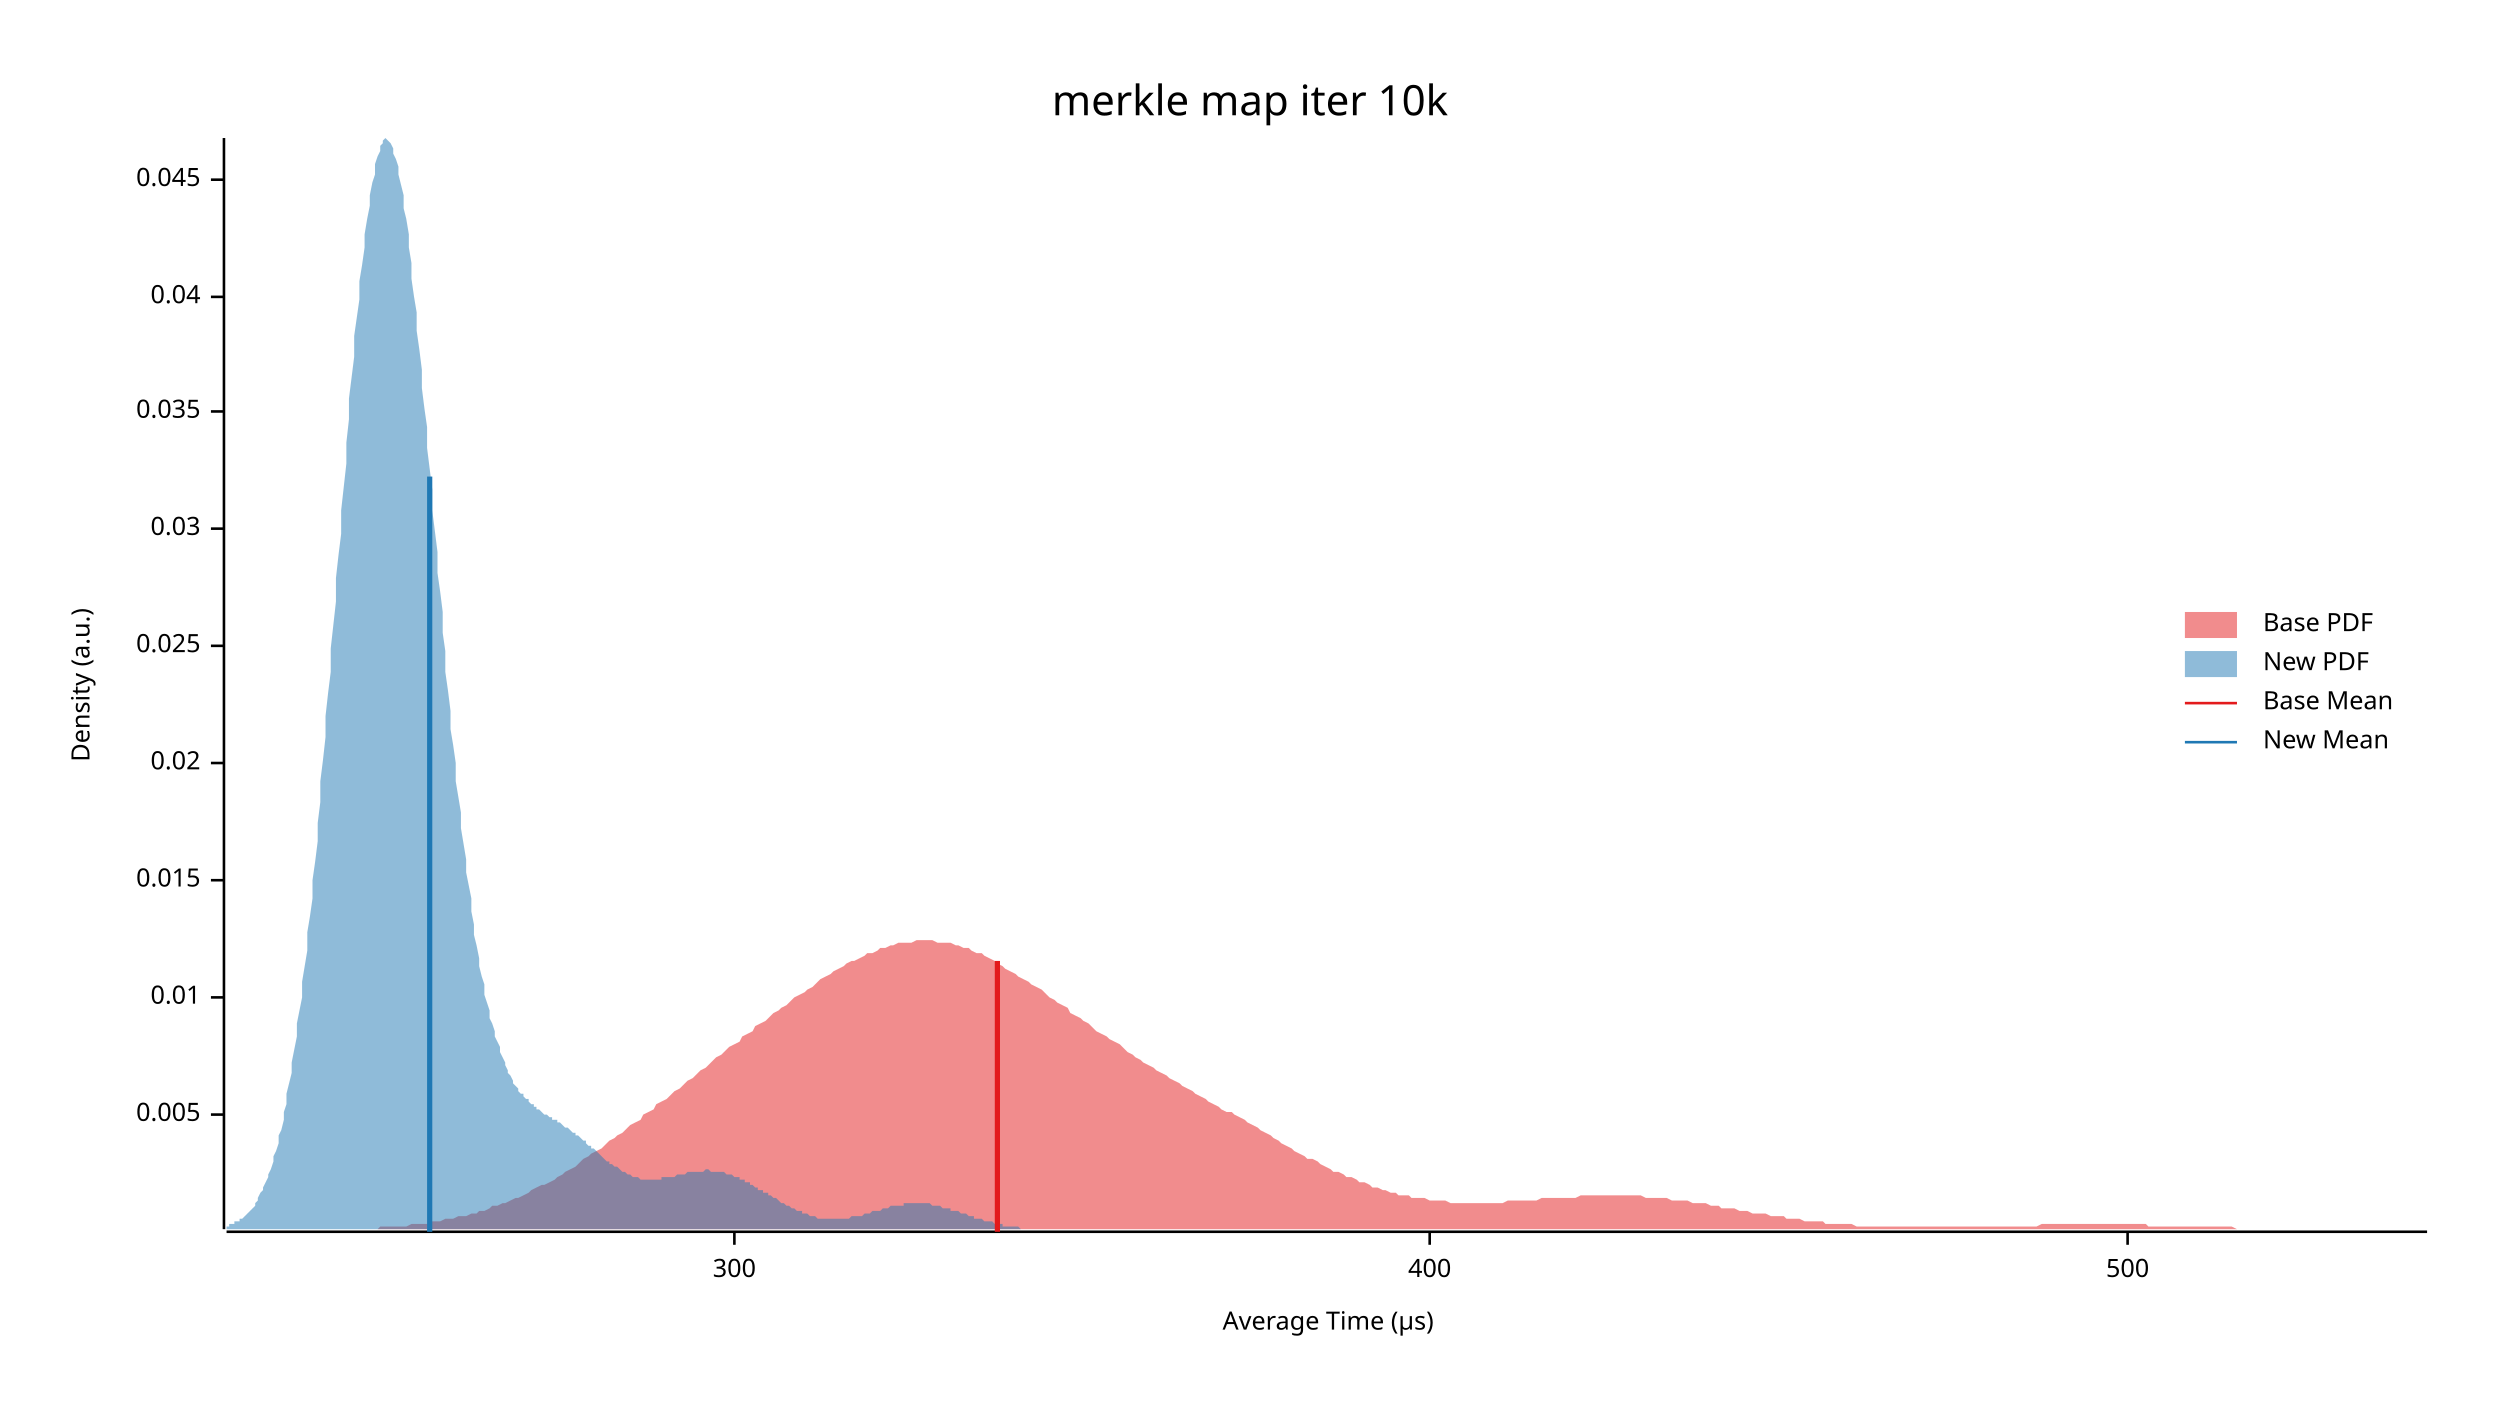
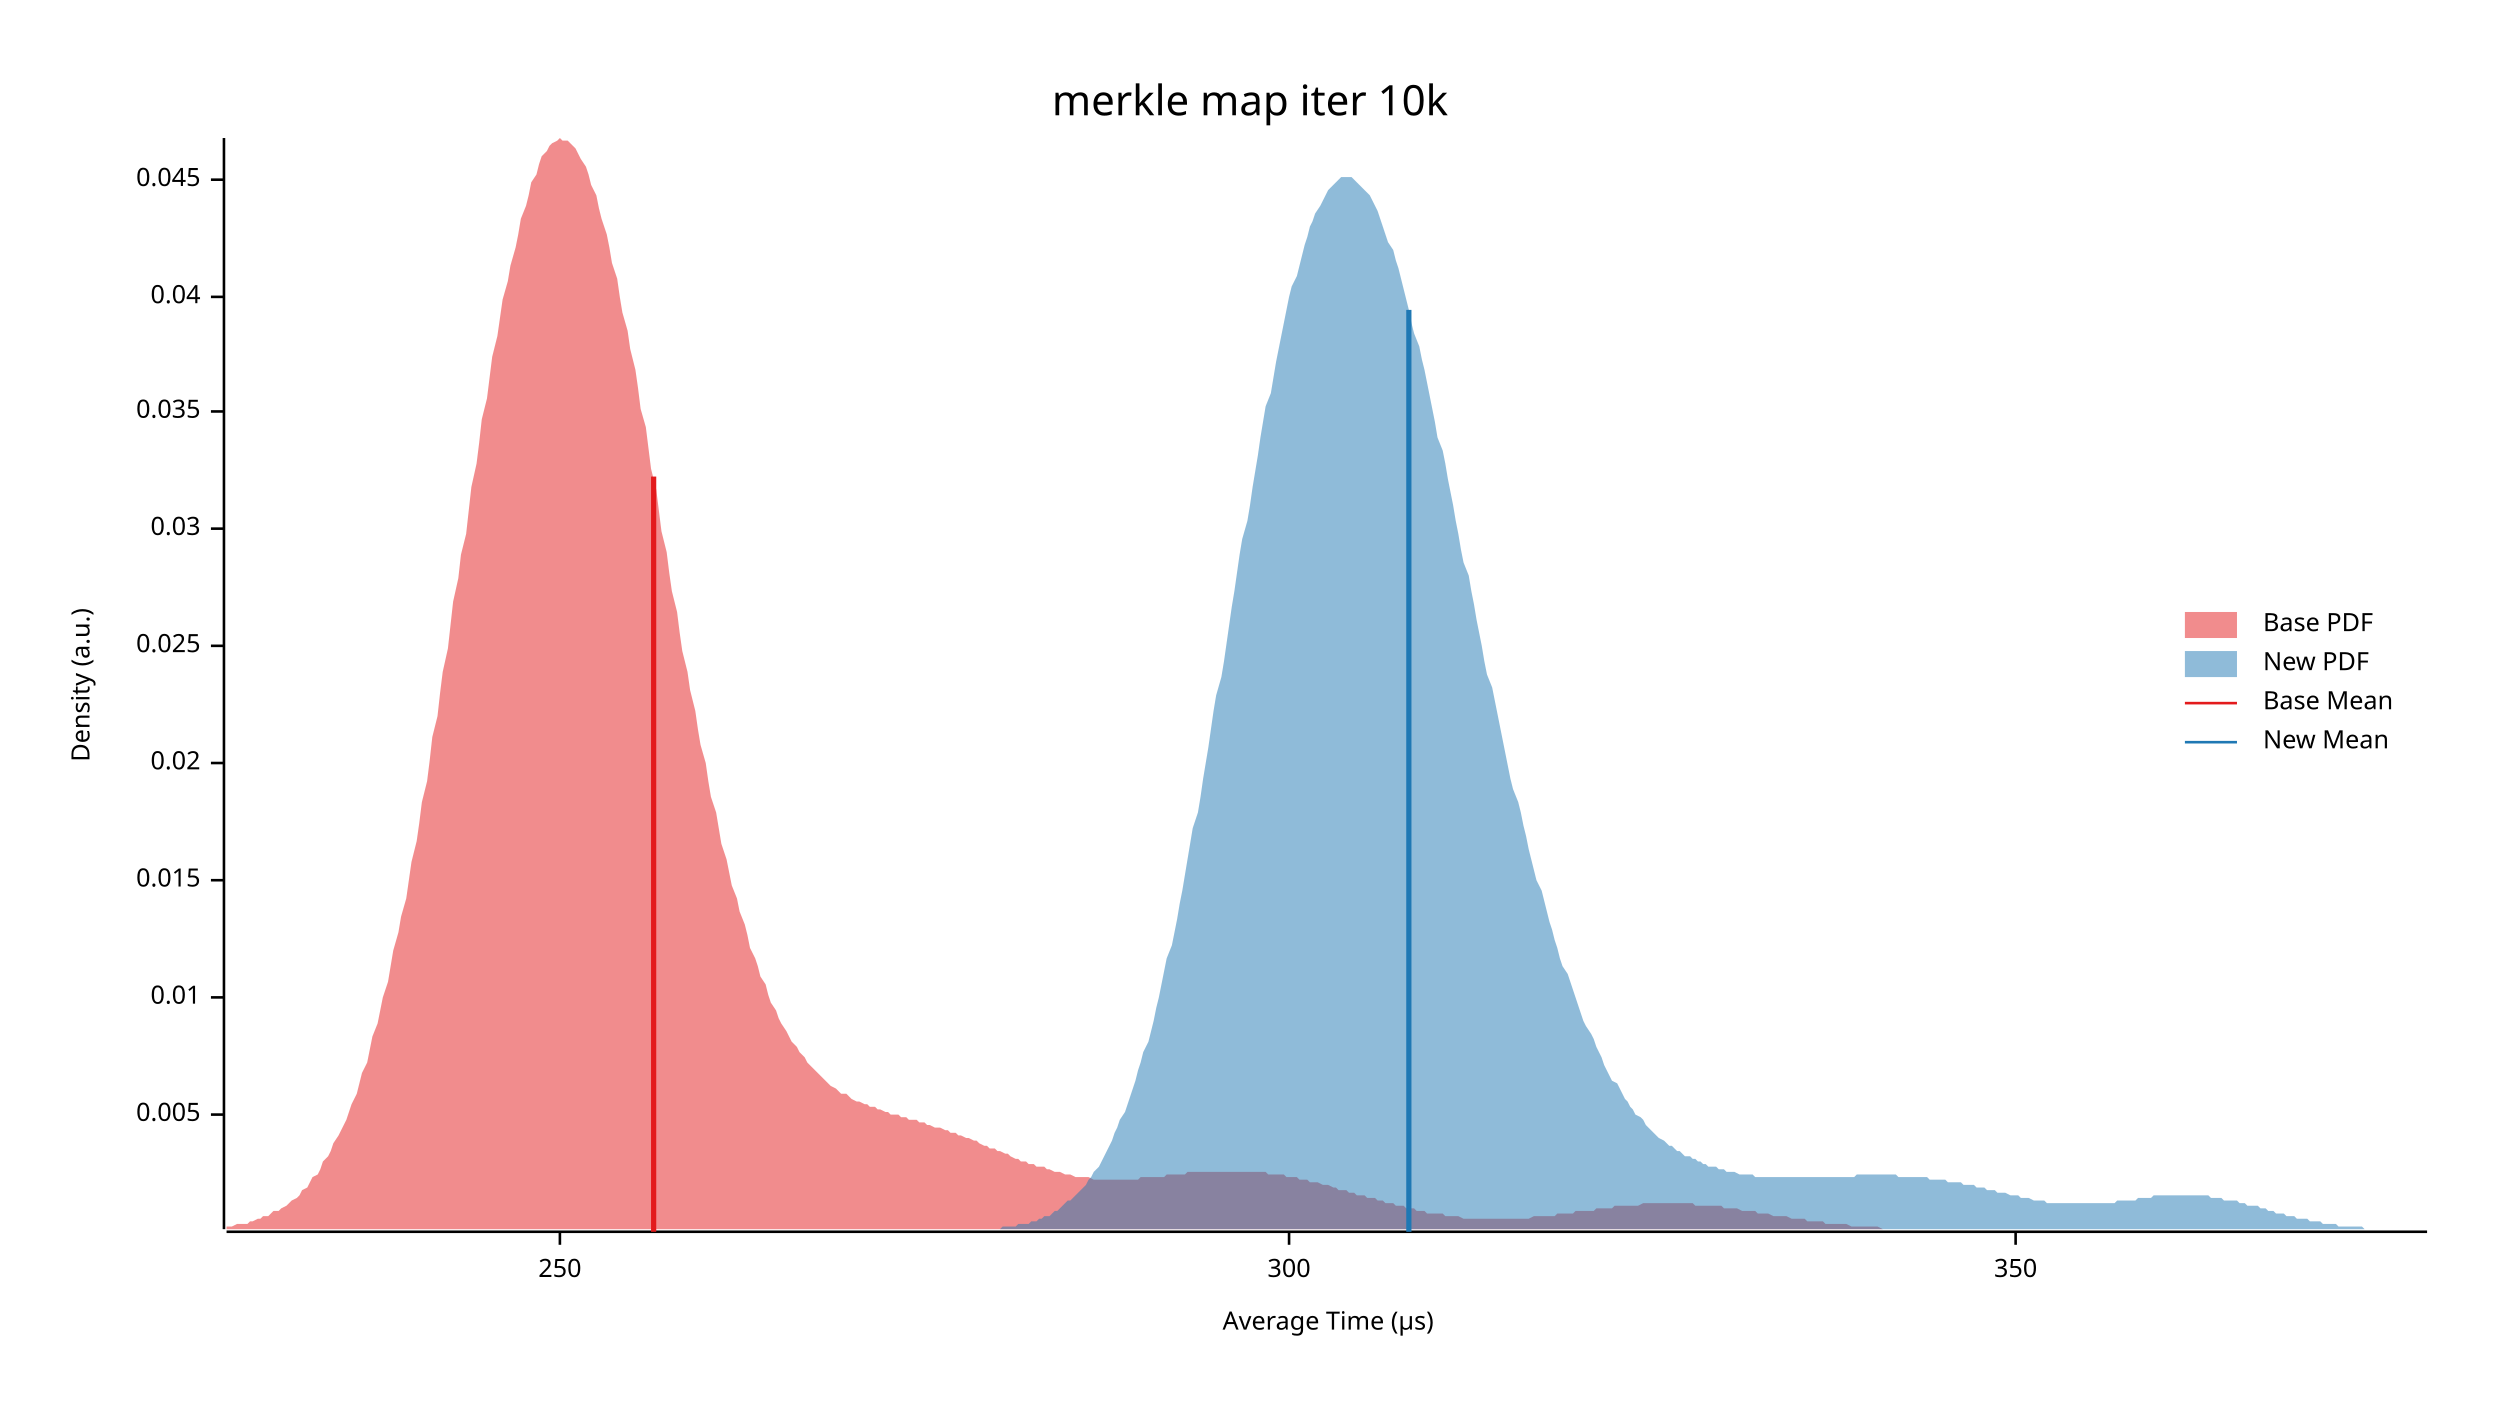
<svg xmlns="http://www.w3.org/2000/svg" width="960" height="540" viewBox="0 0 960 540">
  <text x="480" y="32" dy="0.76em" text-anchor="middle" font-family="sans-serif" font-size="16.129" opacity="1" fill="#000000">
merkle map iter 10k
</text>
  <text x="27" y="263" dy="0.76em" text-anchor="middle" font-family="sans-serif" font-size="9.677" opacity="1" fill="#000000" transform="rotate(270, 27, 263)">
Density (a.u.)
</text>
  <text x="510" y="513" dy="-0.5ex" text-anchor="middle" font-family="sans-serif" font-size="9.677" opacity="1" fill="#000000">
Average Time (µs)
</text>
  <polyline fill="none" opacity="1" stroke="#000000" stroke-width="1" points="86,53 86,472 " />
  <text x="77" y="428" dy="0.5ex" text-anchor="end" font-family="sans-serif" font-size="9.677" opacity="1" fill="#000000">
0.005
</text>
  <polyline fill="none" opacity="1" stroke="#000000" stroke-width="1" points="81,428 86,428 " />
  <text x="77" y="383" dy="0.5ex" text-anchor="end" font-family="sans-serif" font-size="9.677" opacity="1" fill="#000000">
0.01
</text>
  <polyline fill="none" opacity="1" stroke="#000000" stroke-width="1" points="81,383 86,383 " />
  <text x="77" y="338" dy="0.5ex" text-anchor="end" font-family="sans-serif" font-size="9.677" opacity="1" fill="#000000">
0.015
</text>
  <polyline fill="none" opacity="1" stroke="#000000" stroke-width="1" points="81,338 86,338 " />
  <text x="77" y="293" dy="0.5ex" text-anchor="end" font-family="sans-serif" font-size="9.677" opacity="1" fill="#000000">
0.02
</text>
  <polyline fill="none" opacity="1" stroke="#000000" stroke-width="1" points="81,293 86,293 " />
  <text x="77" y="248" dy="0.5ex" text-anchor="end" font-family="sans-serif" font-size="9.677" opacity="1" fill="#000000">
0.025
</text>
  <polyline fill="none" opacity="1" stroke="#000000" stroke-width="1" points="81,248 86,248 " />
  <text x="77" y="203" dy="0.5ex" text-anchor="end" font-family="sans-serif" font-size="9.677" opacity="1" fill="#000000">
0.03
</text>
  <polyline fill="none" opacity="1" stroke="#000000" stroke-width="1" points="81,203 86,203 " />
  <text x="77" y="158" dy="0.5ex" text-anchor="end" font-family="sans-serif" font-size="9.677" opacity="1" fill="#000000">
0.035
</text>
  <polyline fill="none" opacity="1" stroke="#000000" stroke-width="1" points="81,158 86,158 " />
  <text x="77" y="114" dy="0.5ex" text-anchor="end" font-family="sans-serif" font-size="9.677" opacity="1" fill="#000000">
0.04
</text>
  <polyline fill="none" opacity="1" stroke="#000000" stroke-width="1" points="81,114 86,114 " />
  <text x="77" y="69" dy="0.5ex" text-anchor="end" font-family="sans-serif" font-size="9.677" opacity="1" fill="#000000">
0.045
</text>
  <polyline fill="none" opacity="1" stroke="#000000" stroke-width="1" points="81,69 86,69 " />
  <polyline fill="none" opacity="1" stroke="#000000" stroke-width="1" points="87,473 932,473 " />
-   <text x="282" y="483" dy="0.76em" text-anchor="middle" font-family="sans-serif" font-size="9.677" opacity="1" fill="#000000">
+   <text x="215" y="483" dy="0.76em" text-anchor="middle" font-family="sans-serif" font-size="9.677" opacity="1" fill="#000000">
+ 250
+ </text>
+   <polyline fill="none" opacity="1" stroke="#000000" stroke-width="1" points="215,473 215,478 " />
+   <text x="495" y="483" dy="0.76em" text-anchor="middle" font-family="sans-serif" font-size="9.677" opacity="1" fill="#000000">
300
</text>
-   <polyline fill="none" opacity="1" stroke="#000000" stroke-width="1" points="282,473 282,478 " />
-   <text x="549" y="483" dy="0.76em" text-anchor="middle" font-family="sans-serif" font-size="9.677" opacity="1" fill="#000000">
- 400
+   <polyline fill="none" opacity="1" stroke="#000000" stroke-width="1" points="495,473 495,478 " />
+   <text x="774" y="483" dy="0.76em" text-anchor="middle" font-family="sans-serif" font-size="9.677" opacity="1" fill="#000000">
+ 350
</text>
-   <polyline fill="none" opacity="1" stroke="#000000" stroke-width="1" points="549,473 549,478 " />
-   <text x="817" y="483" dy="0.76em" text-anchor="middle" font-family="sans-serif" font-size="9.677" opacity="1" fill="#000000">
- 500
- </text>
-   <polyline fill="none" opacity="1" stroke="#000000" stroke-width="1" points="817,473 817,478 " />
-   <polygon opacity="0.5" fill="#E31A1C" points="105,472 106,472 108,472 110,472 111,472 113,472 115,472 116,472 118,472 120,472 121,472 123,472 125,472 126,472 128,472 130,472 131,472 133,472 135,472 136,472 138,472 140,472 141,472 143,472 145,472 146,471 148,471 150,471 151,471 153,471 155,471 156,471 158,470 160,470 161,470 163,470 164,470 166,469 168,469 169,469 171,468 173,468 174,468 176,467 178,467 179,467 181,466 183,466 184,465 186,465 188,464 189,463 191,463 193,462 194,462 196,461 198,460 199,460 201,459 203,458 204,457 206,456 208,455 209,455 211,454 213,453 214,452 216,451 217,450 219,449 221,448 222,447 224,445 226,444 227,443 229,442 231,441 232,440 234,438 236,437 237,436 239,435 241,433 242,432 244,431 246,430 247,428 249,427 251,426 252,424 254,423 256,422 257,421 259,419 261,418 262,417 264,415 266,414 267,413 269,411 271,410 272,409 274,407 275,406 277,405 279,403 280,402 282,401 284,400 285,398 287,397 289,396 290,394 292,393 294,392 295,391 297,389 299,388 300,387 302,386 304,384 305,383 307,382 309,381 310,380 312,379 314,377 315,376 317,375 319,374 320,373 322,372 324,371 325,370 327,369 328,369 330,368 332,367 333,366 335,366 337,365 338,364 340,364 342,363 343,363 345,362 347,362 348,362 350,362 352,361 353,361 355,361 357,361 358,361 360,362 362,362 363,362 365,362 367,363 368,363 370,364 372,364 373,365 375,366 377,366 378,367 380,368 382,369 383,370 385,371 386,372 388,373 390,374 391,375 393,376 395,377 396,378 398,379 400,380 401,381 403,383 405,384 406,385 408,386 410,387 411,389 413,390 415,391 416,392 418,393 420,395 421,396 423,397 425,398 426,399 428,400 430,401 431,402 433,404 435,405 436,406 438,407 439,408 441,409 443,410 444,411 446,412 448,413 449,414 451,415 453,416 454,417 456,418 458,419 459,420 461,421 463,422 464,423 466,424 468,425 469,426 471,427 473,427 474,428 476,429 478,430 479,431 481,432 483,433 484,434 486,435 488,436 489,437 491,438 492,439 494,440 496,441 497,442 499,443 501,444 502,445 504,445 506,446 507,447 509,448 511,449 512,450 514,450 516,451 517,452 519,452 521,453 522,454 524,454 526,455 527,456 529,456 531,457 532,457 534,458 536,458 537,459 539,459 541,459 542,460 544,460 546,460 547,460 549,461 550,461 552,461 554,461 555,461 557,462 559,462 560,462 562,462 564,462 565,462 567,462 569,462 570,462 572,462 574,462 575,462 577,462 579,461 580,461 582,461 584,461 585,461 587,461 589,461 590,461 592,460 594,460 595,460 597,460 599,460 600,460 602,460 603,460 605,460 607,459 608,459 610,459 612,459 613,459 615,459 617,459 618,459 620,459 622,459 623,459 625,459 627,459 628,459 630,459 632,460 633,460 635,460 637,460 638,460 640,460 642,461 643,461 645,461 647,461 648,461 650,462 652,462 653,462 655,462 657,463 658,463 660,463 661,464 663,464 665,464 666,464 668,465 670,465 671,465 673,466 675,466 676,466 678,466 680,467 681,467 683,467 685,467 686,468 688,468 690,468 691,468 693,469 695,469 696,469 698,469 700,469 701,470 703,470 705,470 706,470 708,470 710,470 711,470 713,471 714,471 716,471 718,471 719,471 721,471 723,471 724,471 726,471 728,471 729,471 731,471 733,471 734,471 736,471 738,471 739,471 741,471 743,471 744,471 746,471 748,471 749,471 751,471 753,471 754,471 756,471 758,471 759,471 761,471 763,471 764,471 766,471 767,471 769,471 771,471 772,471 774,471 776,471 777,471 779,471 781,471 782,471 784,470 786,470 787,470 789,470 791,470 792,470 794,470 796,470 797,470 799,470 801,470 802,470 804,470 806,470 807,470 809,470 811,470 812,470 814,470 816,470 817,470 819,470 821,470 822,470 824,470 825,471 827,471 829,471 830,471 832,471 834,471 835,471 837,471 839,471 840,471 842,471 844,471 845,471 847,471 849,471 850,471 852,471 854,471 855,471 857,471 859,472 860,472 862,472 864,472 865,472 867,472 869,472 870,472 872,472 874,472 875,472 877,472 878,472 880,472 882,472 883,472 885,472 887,472 888,472 890,472 892,472 893,472 895,472 897,472 898,472 900,472 902,472 903,472 905,472 907,472 908,472 910,472 912,472 913,472 915,472 917,472 918,472 920,472 922,472 923,472 925,472 927,472 928,472 930,472 932,472 932,472 105,472 " />
-   <polygon opacity="0.5" fill="#1F78B4" points="87,471 87,471 88,471 88,470 89,470 90,470 90,469 91,469 92,469 92,468 93,468 94,467 94,467 95,466 96,465 96,465 97,464 98,463 98,462 99,461 99,460 100,458 101,457 101,456 102,454 103,452 103,451 104,449 105,446 105,444 106,442 107,439 107,436 108,434 109,430 109,427 110,424 110,420 111,416 112,412 112,408 113,403 114,398 114,393 115,388 116,383 116,377 117,371 118,365 118,358 119,352 120,345 120,338 121,331 122,323 122,316 123,308 123,300 124,292 125,283 125,275 126,266 127,258 127,249 128,240 129,231 129,222 130,213 131,205 131,196 132,187 133,178 133,170 134,161 134,153 135,145 136,137 136,129 137,122 138,115 138,108 139,102 140,95 140,90 141,84 142,79 142,75 143,70 144,67 144,63 145,60 146,58 146,56 147,55 147,54 148,53 149,54 149,54 150,55 151,57 151,59 152,61 153,64 153,67 154,71 155,75 155,80 156,84 157,90 157,95 158,101 158,107 159,114 160,120 160,127 161,134 162,142 162,149 163,157 164,164 164,172 165,180 166,188 166,196 167,204 168,212 168,220 169,227 170,235 170,243 171,250 171,258 172,265 173,273 173,280 174,286 175,293 175,300 176,306 177,312 177,318 178,324 179,330 179,335 180,340 181,345 181,350 182,355 182,359 183,363 184,368 184,371 185,375 186,378 186,382 187,385 188,388 188,391 189,393 190,396 190,398 191,400 192,402 192,404 193,406 194,408 194,409 195,411 195,412 196,413 197,415 197,416 198,417 199,418 199,419 200,420 201,420 201,421 202,422 203,422 203,423 204,424 205,424 205,425 206,425 206,426 207,426 208,427 208,427 209,428 210,428 210,428 211,429 212,429 212,430 213,430 214,430 214,431 215,431 216,432 216,432 217,433 218,433 218,433 219,434 219,434 220,435 221,435 221,436 222,436 223,437 223,437 224,438 225,438 225,439 226,440 227,440 227,441 228,441 229,442 229,442 230,443 230,443 231,444 232,445 232,445 233,446 234,446 234,447 235,447 236,448 236,448 237,448 238,449 238,449 239,450 240,450 240,450 241,451 242,451 242,451 243,452 243,452 244,452 245,452 245,452 246,453 247,453 247,453 248,453 249,453 249,453 250,453 251,453 251,453 252,453 253,453 253,453 254,453 254,452 255,452 256,452 256,452 257,452 258,452 258,452 259,452 260,451 260,451 261,451 262,451 262,451 263,451 264,450 264,450 265,450 266,450 266,450 267,450 267,450 268,450 269,450 269,450 270,450 271,449 271,449 272,449 273,450 273,450 274,450 275,450 275,450 276,450 277,450 277,450 278,450 278,450 279,451 280,451 280,451 281,451 282,452 282,452 283,452 284,452 284,453 285,453 286,453 286,454 287,454 288,454 288,455 289,455 289,455 290,456 291,456 291,457 292,457 293,457 293,458 294,458 295,458 295,459 296,459 297,460 297,460 298,460 299,461 299,461 300,462 301,462 301,462 302,463 302,463 303,463 304,464 304,464 305,464 306,465 306,465 307,465 308,465 308,466 309,466 310,466 310,466 311,467 312,467 312,467 313,467 313,467 314,468 315,468 315,468 316,468 317,468 317,468 318,468 319,468 319,468 320,468 321,468 321,468 322,468 323,468 323,468 324,468 325,468 325,468 326,468 326,468 327,467 328,467 328,467 329,467 330,467 330,467 331,467 332,466 332,466 333,466 334,466 334,466 335,465 336,465 336,465 337,465 337,465 338,465 339,464 339,464 340,464 341,464 341,464 342,463 343,463 343,463 344,463 345,463 345,463 346,463 347,463 347,462 348,462 349,462 349,462 350,462 350,462 351,462 352,462 352,462 353,462 354,462 354,462 355,462 356,462 356,462 357,462 358,463 358,463 359,463 360,463 360,463 361,463 361,463 362,464 363,464 363,464 364,464 365,464 365,465 366,465 367,465 367,465 368,465 369,466 369,466 370,466 371,466 371,466 372,467 373,467 373,467 374,467 374,468 375,468 376,468 376,468 377,468 378,469 378,469 379,469 380,469 380,469 381,469 382,470 382,470 383,470 384,470 384,470 385,470 385,471 386,471 387,471 387,471 388,471 389,471 389,471 390,471 391,471 391,471 392,472 393,472 393,472 394,472 395,472 395,472 396,472 397,472 397,472 398,472 398,472 399,472 400,472 400,472 401,472 402,472 402,472 403,472 404,472 404,472 405,472 406,472 406,472 407,472 408,472 408,472 409,472 409,472 410,472 410,472 87,472 " />
-   <polyline fill="none" opacity="1" stroke="#E31A1C" stroke-width="2" points="383,473 383,369 " />
-   <polyline fill="none" opacity="1" stroke="#1F78B4" stroke-width="2" points="165,473 165,183 " />
+   <polyline fill="none" opacity="1" stroke="#000000" stroke-width="1" points="774,473 774,478 " />
+   <polygon opacity="0.5" fill="#E31A1C" points="87,471 88,471 89,471 91,470 92,470 93,470 95,470 96,469 97,469 99,468 100,468 101,467 103,467 104,466 105,465 107,465 108,464 110,463 111,462 112,461 114,460 115,459 116,457 118,456 119,454 120,452 122,451 123,449 124,446 126,444 127,442 128,439 130,436 131,434 133,430 134,427 135,424 137,420 138,416 139,412 141,408 142,403 143,398 145,393 146,388 147,383 149,377 150,371 151,365 153,358 154,352 156,345 157,338 158,331 160,323 161,316 162,308 164,300 165,292 166,283 168,275 169,266 170,258 172,249 173,240 174,231 176,222 177,213 179,205 180,196 181,187 183,178 184,170 185,161 187,153 188,145 189,137 191,129 192,122 193,115 195,108 196,102 198,95 199,90 200,84 202,79 203,75 204,70 206,67 207,63 208,60 210,58 211,56 212,55 214,54 215,53 216,54 218,54 219,55 221,57 222,59 223,61 225,64 226,67 227,71 229,75 230,80 231,84 233,90 234,95 235,101 237,107 238,114 239,120 241,127 242,134 244,142 245,149 246,157 248,164 249,172 250,180 252,188 253,196 254,204 256,212 257,220 258,227 260,235 261,243 262,250 264,258 265,265 267,273 268,280 269,286 271,293 272,300 273,306 275,312 276,318 277,324 279,330 280,335 281,340 283,345 284,350 286,355 287,359 288,364 290,368 291,371 292,375 294,378 295,382 296,385 298,388 299,391 300,393 302,396 303,398 304,400 306,402 307,404 309,406 310,408 311,409 313,411 314,412 315,413 317,415 318,416 319,417 321,418 322,419 323,420 325,420 326,421 327,422 329,423 330,423 332,424 333,424 334,425 336,425 337,426 338,426 340,427 341,427 342,428 344,428 345,428 346,429 348,429 349,430 350,430 352,430 353,431 355,431 356,432 357,432 359,433 360,433 361,433 363,434 364,434 365,435 367,435 368,436 369,436 371,437 372,437 374,438 375,438 376,439 378,440 379,440 380,441 382,441 383,442 384,442 386,443 387,443 388,444 390,445 391,445 392,446 394,446 395,447 397,447 398,448 399,448 401,448 402,449 403,449 405,450 406,450 407,450 409,451 410,451 411,451 413,452 414,452 415,452 417,452 418,452 420,453 421,453 422,453 424,453 425,453 426,453 428,453 429,453 430,453 432,453 433,453 434,453 436,453 437,453 438,452 440,452 441,452 443,452 444,452 445,452 447,452 448,451 449,451 451,451 452,451 453,451 455,451 456,450 457,450 459,450 460,450 462,450 463,450 464,450 466,450 467,450 468,450 470,450 471,450 472,450 474,450 475,450 476,450 478,450 479,450 480,450 482,450 483,450 485,450 486,450 487,451 489,451 490,451 491,451 493,451 494,452 495,452 497,452 498,452 499,453 501,453 502,453 503,454 505,454 506,454 508,455 509,455 510,455 512,456 513,456 514,457 516,457 517,457 518,458 520,458 521,459 522,459 524,459 525,460 526,460 528,460 529,461 531,461 532,462 533,462 535,462 536,463 537,463 539,463 540,464 541,464 543,464 544,465 545,465 547,465 548,466 549,466 551,466 552,466 554,466 555,467 556,467 558,467 559,467 560,467 562,468 563,468 564,468 566,468 567,468 568,468 570,468 571,468 573,468 574,468 575,468 577,468 578,468 579,468 581,468 582,468 583,468 585,468 586,468 587,468 589,467 590,467 591,467 593,467 594,467 596,467 597,467 598,466 600,466 601,466 602,466 604,466 605,465 606,465 608,465 609,465 610,465 612,465 613,464 614,464 616,464 617,464 619,464 620,463 621,463 623,463 624,463 625,463 627,463 628,463 629,463 631,462 632,462 633,462 635,462 636,462 637,462 639,462 640,462 642,462 643,462 644,462 646,462 647,462 648,462 650,462 651,463 652,463 654,463 655,463 656,463 658,463 659,463 661,463 662,464 663,464 665,464 666,464 667,464 669,465 670,465 671,465 673,465 674,465 675,466 677,466 678,466 679,466 681,467 682,467 684,467 685,467 686,467 688,468 689,468 690,468 692,468 693,468 694,469 696,469 697,469 698,469 700,469 701,470 702,470 704,470 705,470 707,470 708,470 709,470 711,471 712,471 713,471 715,471 716,471 717,471 719,471 720,471 721,471 723,472 724,472 725,472 727,472 728,472 730,472 731,472 732,472 734,472 735,472 736,472 738,472 739,472 740,472 742,472 743,472 744,472 746,472 747,472 749,472 750,472 751,472 753,472 754,472 755,472 757,472 758,472 759,472 761,472 762,472 762,472 87,472 " />
+   <polygon opacity="0.5" fill="#1F78B4" points="373,472 375,472 376,472 377,472 378,472 379,472 380,472 381,472 382,472 384,472 385,471 386,471 387,471 388,471 389,471 390,471 391,470 392,470 394,470 395,470 396,469 397,469 398,469 399,468 400,468 401,467 403,467 404,466 405,465 406,465 407,464 408,463 409,462 410,461 411,461 413,459 414,458 415,457 416,456 417,455 418,453 419,452 420,450 422,448 423,446 424,444 425,442 426,440 427,438 428,435 429,433 430,430 432,427 433,424 434,421 435,418 436,415 437,411 438,408 439,404 441,400 442,396 443,392 444,387 445,383 446,378 447,373 448,368 450,363 451,358 452,353 453,347 454,342 455,336 456,330 457,324 458,318 460,312 461,306 462,299 463,293 464,287 465,280 466,273 467,267 469,260 470,254 471,247 472,240 473,233 474,227 475,220 476,213 477,207 479,200 480,194 481,187 482,181 483,175 484,168 485,162 486,156 488,151 489,145 490,139 491,134 492,129 493,124 494,119 495,114 496,110 498,106 499,102 500,98 501,94 502,91 503,87 504,85 505,82 507,79 508,77 509,75 510,73 511,72 512,71 513,70 514,69 515,68 517,68 518,68 519,68 520,69 521,70 522,71 523,72 524,73 526,75 527,77 528,79 529,81 530,84 531,87 532,90 533,93 535,96 536,100 537,103 538,107 539,111 540,115 541,119 542,124 543,128 545,133 546,138 547,142 548,147 549,152 550,157 551,162 552,168 554,173 555,178 556,184 557,189 558,194 559,200 560,205 561,211 562,216 564,221 565,227 566,232 567,238 568,243 569,248 570,254 571,259 573,264 574,269 575,274 576,279 577,284 578,289 579,294 580,299 581,303 583,308 584,312 585,317 586,321 587,326 588,330 589,334 590,338 592,342 593,346 594,350 595,354 596,357 597,361 598,364 599,368 600,371 602,374 603,377 604,380 605,383 606,386 607,389 608,392 609,394 611,397 612,399 613,402 614,404 615,406 616,409 617,411 618,413 619,415 621,416 622,418 623,420 624,422 625,423 626,425 627,426 628,428 630,429 631,430 632,432 633,433 634,434 635,435 636,436 637,437 639,438 640,439 641,440 642,440 643,441 644,442 645,442 646,443 647,444 649,444 650,445 651,445 652,446 653,446 654,447 655,447 656,448 658,448 659,448 660,449 661,449 662,449 663,450 664,450 665,450 666,450 668,451 669,451 670,451 671,451 672,451 673,451 674,452 675,452 677,452 678,452 679,452 680,452 681,452 682,452 683,452 684,452 685,452 687,452 688,452 689,452 690,452 691,452 692,452 693,452 694,452 696,452 697,452 698,452 699,452 700,452 701,452 702,452 703,452 704,452 706,452 707,452 708,452 709,452 710,452 711,452 712,452 713,451 715,451 716,451 717,451 718,451 719,451 720,451 721,451 722,451 723,451 725,451 726,451 727,451 728,451 729,452 730,452 731,452 732,452 734,452 735,452 736,452 737,452 738,452 739,452 740,452 741,453 743,453 744,453 745,453 746,453 747,453 748,454 749,454 750,454 751,454 753,454 754,455 755,455 756,455 757,455 758,455 759,456 760,456 762,456 763,457 764,457 765,457 766,457 767,458 768,458 769,458 770,458 772,459 773,459 774,459 775,459 776,460 777,460 778,460 779,460 781,461 782,461 783,461 784,461 785,461 786,462 787,462 788,462 789,462 791,462 792,462 793,462 794,462 795,462 796,462 797,462 798,462 800,462 801,462 802,462 803,462 804,462 805,462 806,462 807,462 808,462 810,462 811,462 812,462 813,461 814,461 815,461 816,461 817,461 819,461 820,461 821,460 822,460 823,460 824,460 825,460 826,460 827,459 829,459 830,459 831,459 832,459 833,459 834,459 835,459 836,459 838,459 839,459 840,459 841,459 842,459 843,459 844,459 845,459 847,459 848,459 849,460 850,460 851,460 852,460 853,460 854,461 855,461 857,461 858,461 859,461 860,462 861,462 862,462 863,463 864,463 866,463 867,463 868,464 869,464 870,464 871,465 872,465 873,465 874,466 876,466 877,466 878,467 879,467 880,467 881,467 882,468 883,468 885,468 886,468 887,469 888,469 889,469 890,469 891,469 892,470 893,470 895,470 896,470 897,470 898,471 899,471 900,471 901,471 902,471 904,471 905,471 906,471 907,471 908,472 909,472 910,472 911,472 912,472 914,472 915,472 916,472 917,472 918,472 919,472 920,472 921,472 923,472 924,472 925,472 926,472 927,472 928,472 929,472 930,472 932,472 932,472 373,472 " />
+   <polyline fill="none" opacity="1" stroke="#E31A1C" stroke-width="2" points="251,473 251,183 " />
+   <polyline fill="none" opacity="1" stroke="#1F78B4" stroke-width="2" points="541,473 541,119 " />
  <text x="869" y="235" dy="0.76em" text-anchor="start" font-family="sans-serif" font-size="9.677" opacity="1" fill="#000000">
Base PDF
</text>
  <text x="869" y="250" dy="0.76em" text-anchor="start" font-family="sans-serif" font-size="9.677" opacity="1" fill="#000000">
New PDF
</text>
  <text x="869" y="265" dy="0.76em" text-anchor="start" font-family="sans-serif" font-size="9.677" opacity="1" fill="#000000">
Base Mean
</text>
  <text x="869" y="280" dy="0.76em" text-anchor="start" font-family="sans-serif" font-size="9.677" opacity="1" fill="#000000">
New Mean
</text>
  <rect x="839" y="235" width="20" height="10" opacity="0.5" fill="#E31A1C" stroke="none" />
  <rect x="839" y="250" width="20" height="10" opacity="0.5" fill="#1F78B4" stroke="none" />
  <polyline fill="none" opacity="1" stroke="#E31A1C" stroke-width="1" points="839,270 859,270 " />
  <polyline fill="none" opacity="1" stroke="#1F78B4" stroke-width="1" points="839,285 859,285 " />
</svg>
